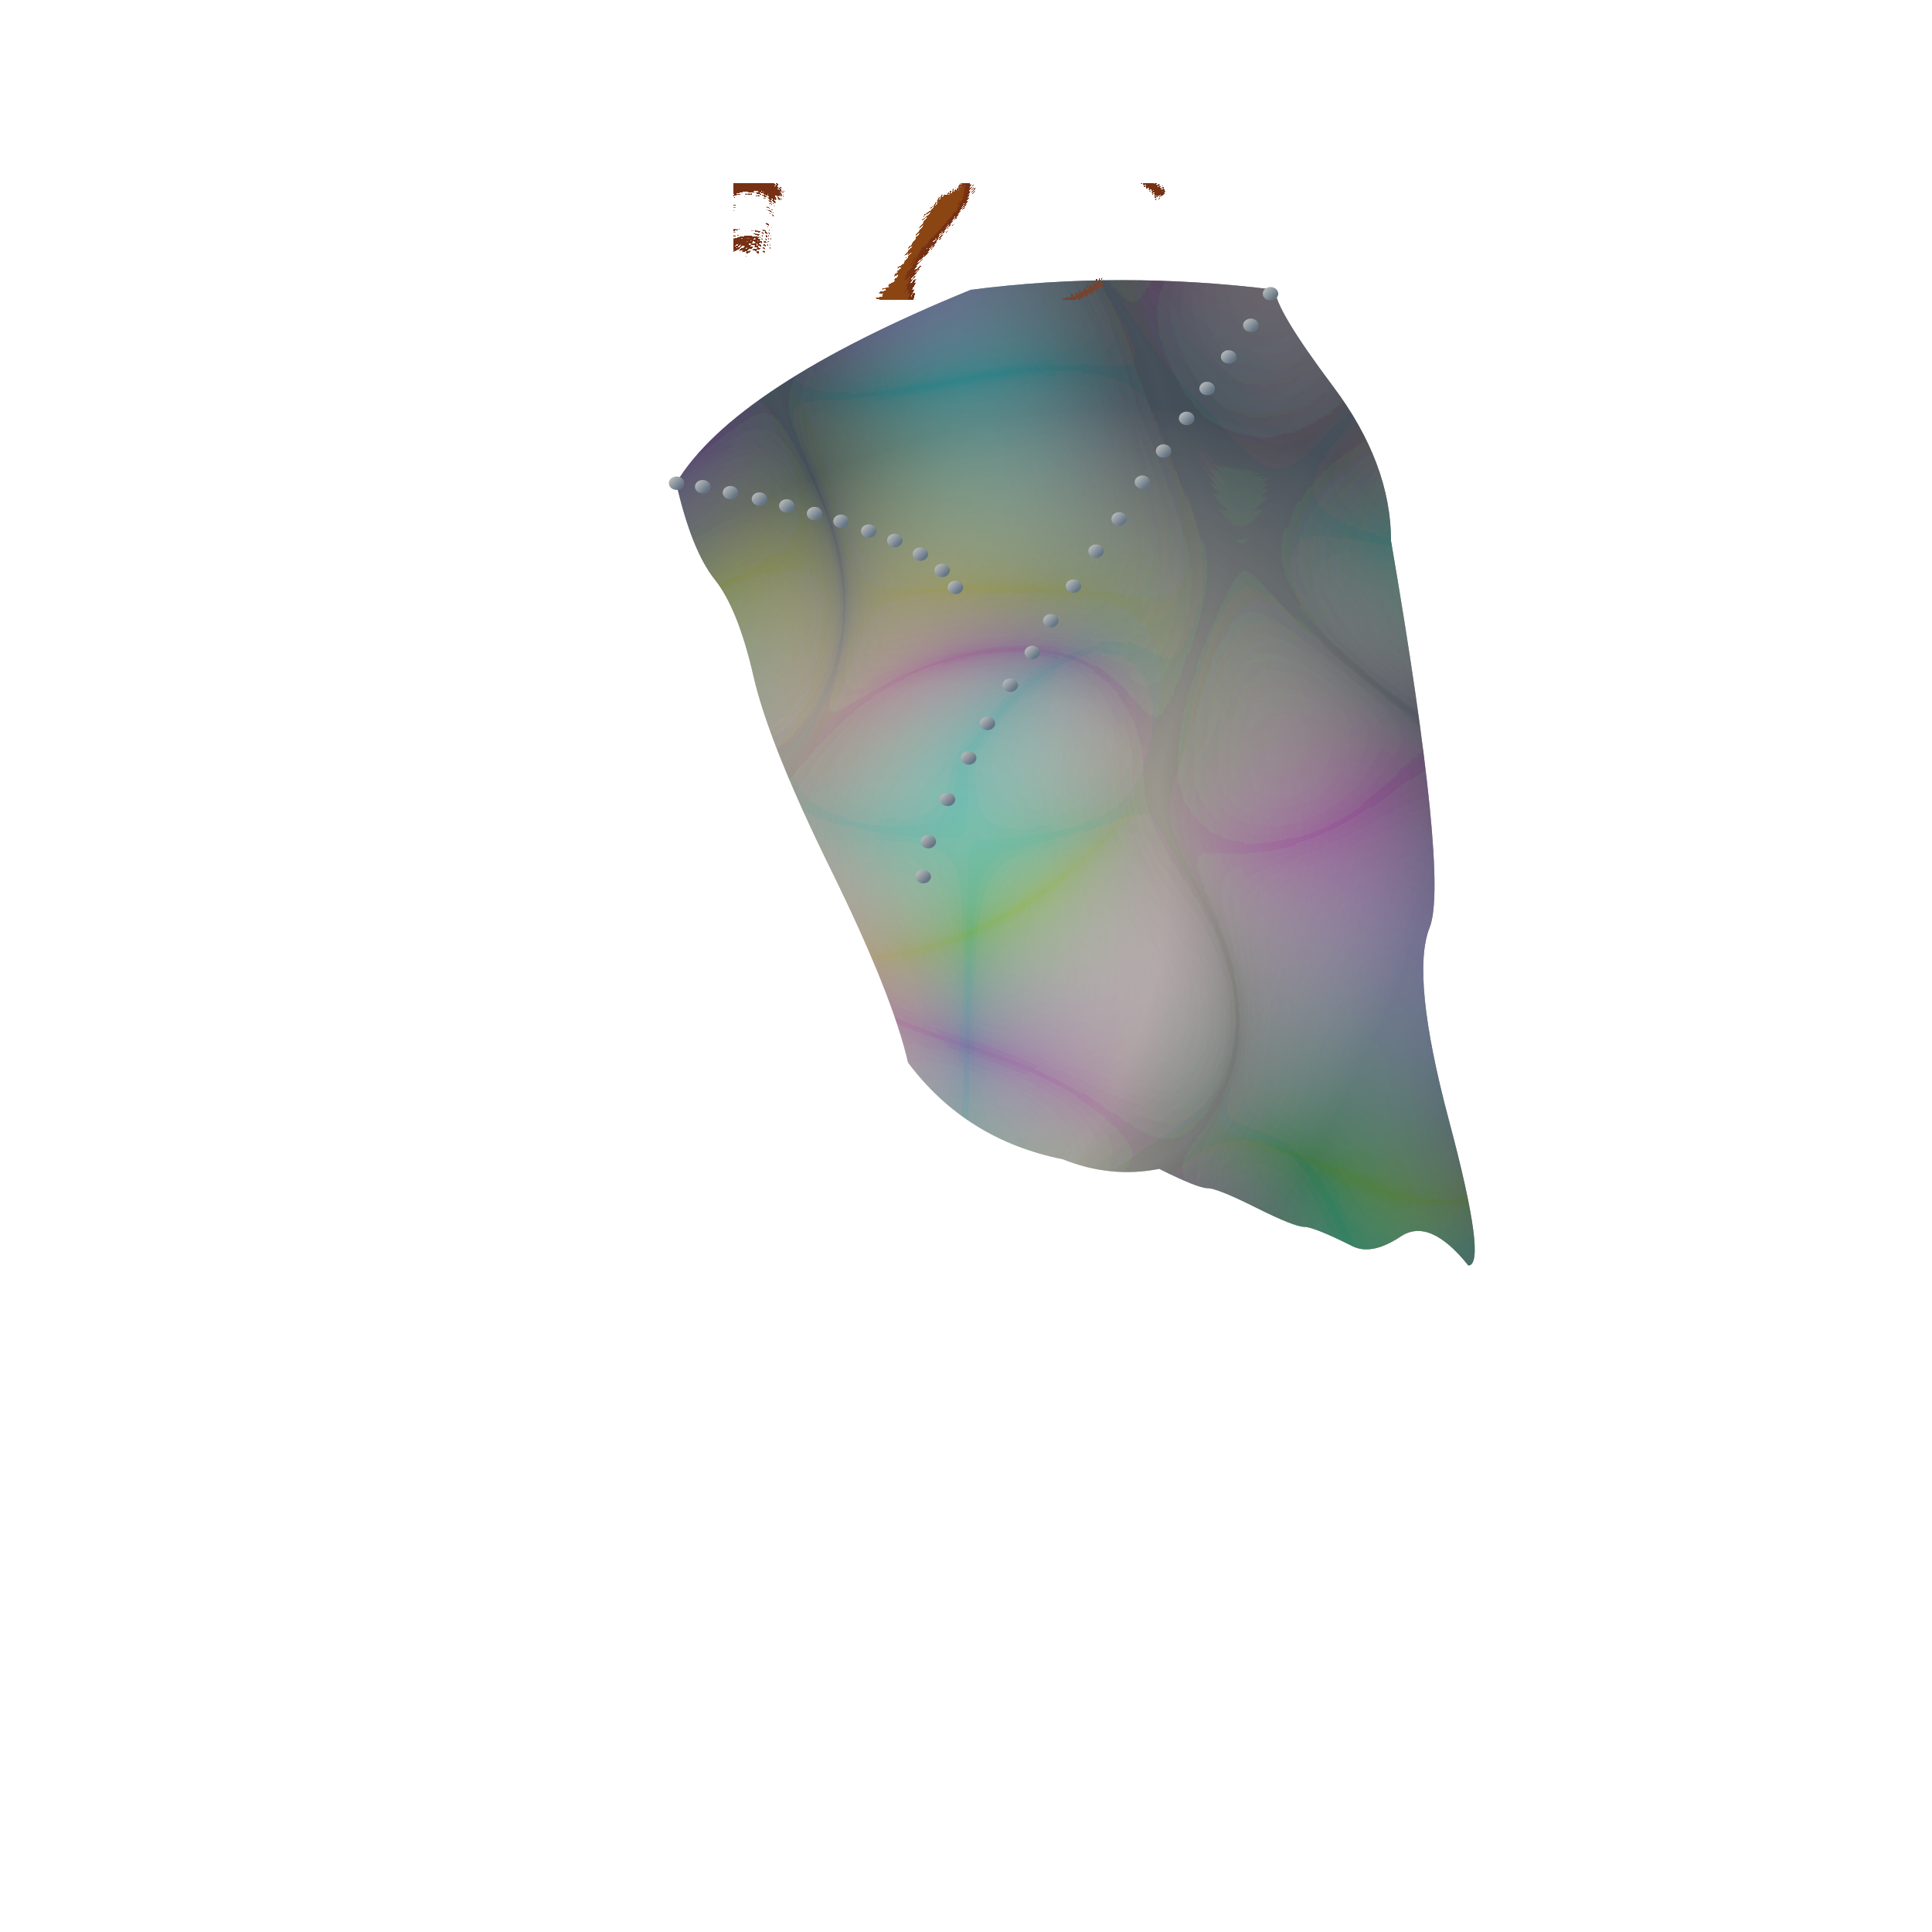
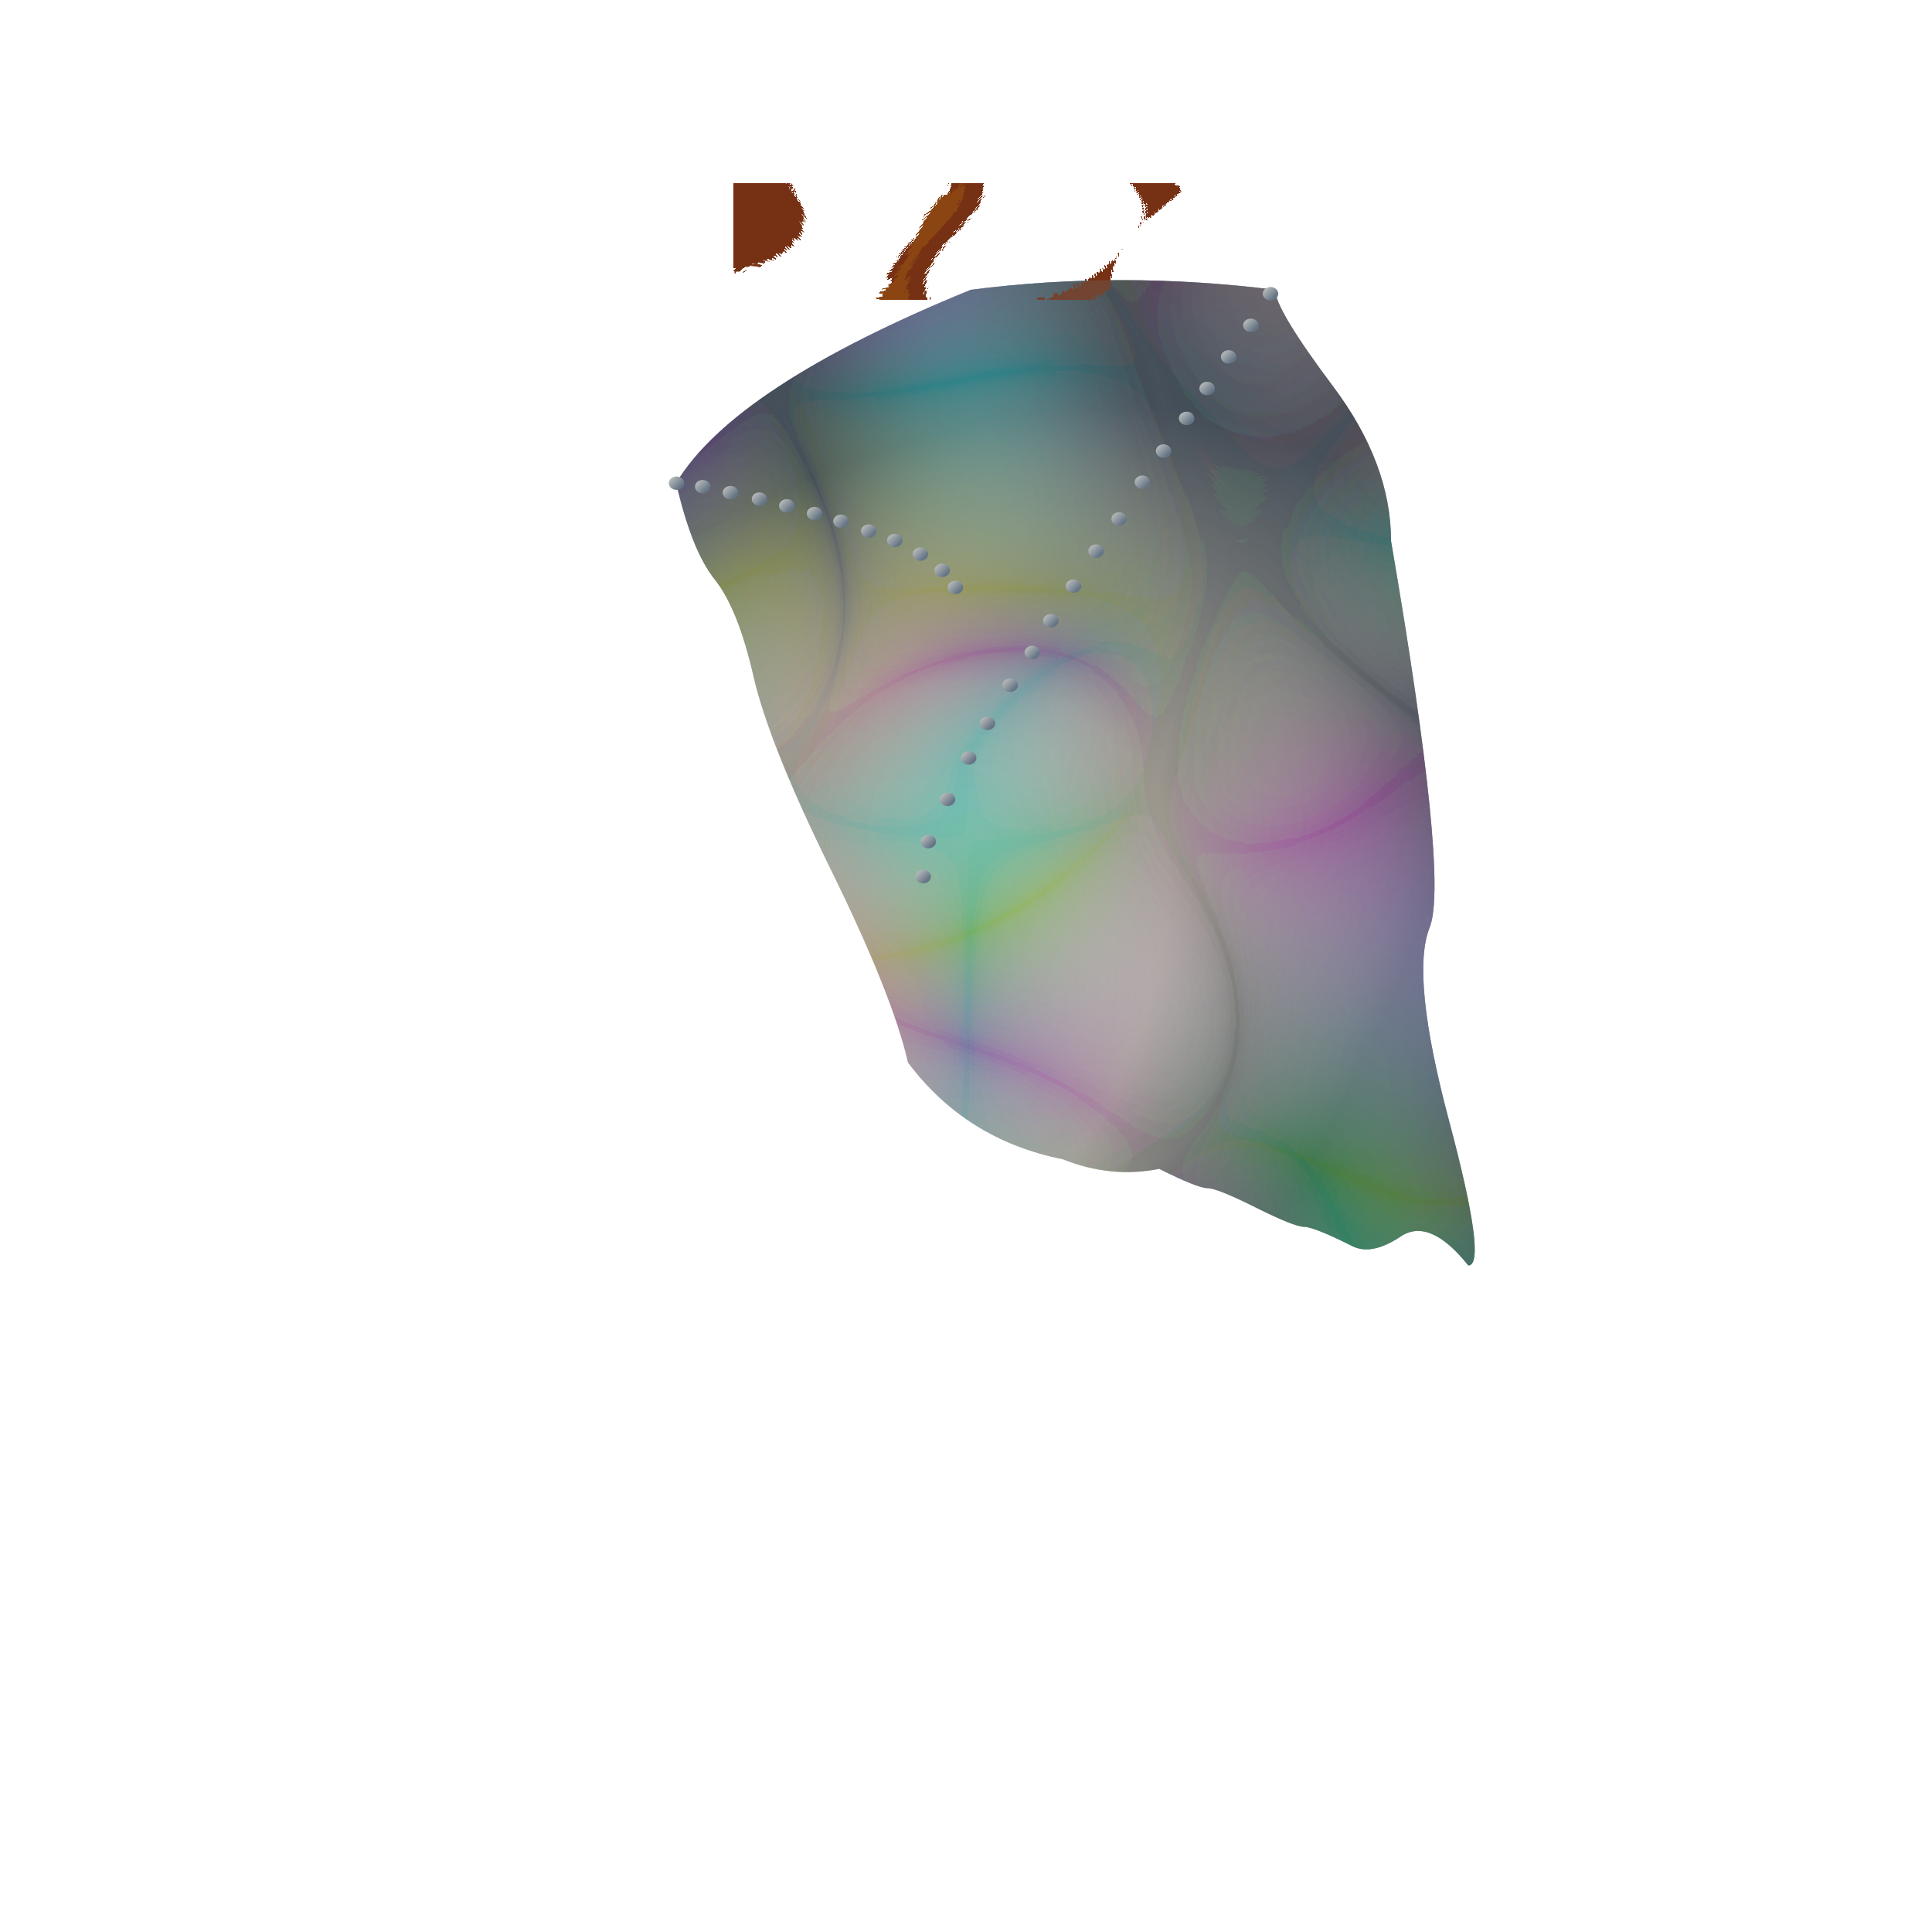
<svg viewBox="0 0 100 100">
  <defs>
    <radialGradient id="bodyGradient" fx="38" fy="64" r="28" spreadMethod="pad">
      <stop offset="0%" stop-color="floralwhite" stop-opacity="1" />
      <stop offset="0.626" stop-color="oldlace" stop-opacity="1" />
      <stop offset="100%" stop-color="slategray" stop-opacity="1" />
    </radialGradient>
    <linearGradient id="beadGradient">
      <stop stop-color="oldlace" offset="0" />
      <stop stop-color="#657585" offset="1" />
    </linearGradient>
    <radialGradient href="#bodyGradient" id="chrysalisGradient" cx="35.191" cy="56.143" fx="35.191" fy="56.143" r="20.917" gradientTransform="matrix(1.720478,-1.629125,0.8464316,0.8938955,-72.8754,67.01753)" gradientUnits="userSpaceOnUse" />
    <linearGradient href="#beadGradient" id="beadGradient32" x1="34.852" y1="24.84" x2="35.07" y2="25.055" gradientUnits="userSpaceOnUse" gradientTransform="matrix(4,0,0,4,-105.0526,-75.03037)" />
    <linearGradient href="#beadGradient" id="beadGradient23" x1="34.852" y1="24.84" x2="35.07" y2="25.055" gradientUnits="userSpaceOnUse" gradientTransform="matrix(4,0,0,4,-103.6984,-74.84981)" />
    <linearGradient href="#beadGradient" id="beadGradient2" x1="34.852" y1="24.84" x2="35.07" y2="25.055" gradientUnits="userSpaceOnUse" gradientTransform="matrix(4,0,0,4,-102.2621,-74.54045)" />
    <linearGradient href="#beadGradient" id="beadGradient24" x1="34.852" y1="24.84" x2="35.07" y2="25.055" gradientUnits="userSpaceOnUse" gradientTransform="matrix(4,0,0,4,-100.7595,-74.20899)" />
    <linearGradient href="#beadGradient" id="beadGradient25" x1="34.852" y1="24.84" x2="35.07" y2="25.055" gradientUnits="userSpaceOnUse" gradientTransform="matrix(4,0,0,4,-99.34526,-73.85544)" />
    <linearGradient href="#beadGradient" id="beadGradient3" x1="34.852" y1="24.84" x2="35.07" y2="25.055" gradientUnits="userSpaceOnUse" gradientTransform="matrix(4,0,0,4,-97.90895,-73.45769)" />
    <linearGradient href="#beadGradient" id="beadGradient4" x1="34.852" y1="24.84" x2="35.07" y2="25.055" gradientUnits="userSpaceOnUse" gradientTransform="matrix(4,0,0,4,-96.53893,-73.05994)" />
    <linearGradient href="#beadGradient" id="beadGradient26" x1="34.852" y1="24.84" x2="35.07" y2="25.055" gradientUnits="userSpaceOnUse" gradientTransform="matrix(4,0,0,4,-95.10262,-72.55171)" />
    <linearGradient href="#beadGradient" id="beadGradient27" x1="34.852" y1="24.84" x2="35.07" y2="25.055" gradientUnits="userSpaceOnUse" gradientTransform="matrix(4,0,0,4,-93.7547,-72.06558)" />
    <linearGradient href="#beadGradient" id="beadGradient28" x1="34.852" y1="24.84" x2="35.07" y2="25.055" gradientUnits="userSpaceOnUse" gradientTransform="matrix(4,0,0,4,-92.42887,-71.35847)" />
    <linearGradient href="#beadGradient" id="beadGradient5" x1="34.852" y1="24.84" x2="35.07" y2="25.055" gradientUnits="userSpaceOnUse" gradientTransform="matrix(4,0,0,4,-91.30192,-70.51878)" />
    <linearGradient href="#beadGradient" id="beadGradient19" x1="34.852" y1="24.84" x2="35.07" y2="25.055" gradientUnits="userSpaceOnUse" gradientTransform="matrix(4,0,0,4,-90.61691,-69.6349)" />
    <linearGradient href="#beadGradient" id="beadGradient29" x1="34.852" y1="24.84" x2="35.07" y2="25.055" gradientUnits="userSpaceOnUse" gradientTransform="matrix(4,0,0,4,-74.30926,-84.83769)" />
    <linearGradient href="#beadGradient" id="beadGradient20" x1="34.852" y1="24.84" x2="35.07" y2="25.055" gradientUnits="userSpaceOnUse" gradientTransform="matrix(4,0,0,4,-75.32573,-83.20251)" />
    <linearGradient href="#beadGradient" id="beadGradient6" x1="34.852" y1="24.84" x2="35.07" y2="25.055" gradientUnits="userSpaceOnUse" gradientTransform="matrix(4,0,0,4,-76.47477,-81.56732)" />
    <linearGradient href="#beadGradient" id="beadGradient7" x1="34.852" y1="24.84" x2="35.07" y2="25.055" gradientUnits="userSpaceOnUse" gradientTransform="matrix(4,0,0,4,-77.59068,-79.93214)" />
    <linearGradient href="#beadGradient" id="beadGradient8" x1="34.852" y1="24.84" x2="35.07" y2="25.055" gradientUnits="userSpaceOnUse" gradientTransform="matrix(4,0,0,4,-78.65134,-78.38534)" />
    <linearGradient href="#beadGradient" id="beadGradient10" x1="34.852" y1="24.84" x2="35.07" y2="25.055" gradientUnits="userSpaceOnUse" gradientTransform="matrix(4,0,0,4,-79.84458,-76.69492)" />
    <linearGradient href="#beadGradient" id="beadGradient11" x1="34.852" y1="24.84" x2="35.07" y2="25.055" gradientUnits="userSpaceOnUse" gradientTransform="matrix(4,0,0,4,-80.93839,-75.08183)" />
    <linearGradient href="#beadGradient" id="beadGradient21" x1="34.852" y1="24.84" x2="35.07" y2="25.055" gradientUnits="userSpaceOnUse" gradientTransform="matrix(4,0,0,4,-82.14268,-73.18148)" />
    <linearGradient href="#beadGradient" id="beadGradient30" x1="34.852" y1="24.84" x2="35.07" y2="25.055" gradientUnits="userSpaceOnUse" gradientTransform="matrix(4,0,0,4,-83.33592,-71.51315)" />
    <linearGradient href="#beadGradient" id="beadGradient12" x1="34.852" y1="24.84" x2="35.07" y2="25.055" gradientUnits="userSpaceOnUse" gradientTransform="matrix(4,0,0,4,-84.50706,-69.70119)" />
    <linearGradient href="#beadGradient" id="beadGradient13" x1="34.852" y1="24.84" x2="35.07" y2="25.055" gradientUnits="userSpaceOnUse" gradientTransform="matrix(4,0,0,4,-85.67821,-67.91132)" />
    <linearGradient href="#beadGradient" id="beadGradient22" x1="34.852" y1="24.84" x2="35.07" y2="25.055" gradientUnits="userSpaceOnUse" gradientTransform="matrix(4,0,0,4,-86.63943,-66.26509)" />
    <linearGradient href="#beadGradient" id="beadGradient14" x1="34.852" y1="24.84" x2="35.07" y2="25.055" gradientUnits="userSpaceOnUse" gradientTransform="matrix(4,0,0,4,-87.77743,-64.57466)" />
    <linearGradient href="#beadGradient" id="beadGradient15" x1="34.852" y1="24.84" x2="35.07" y2="25.055" gradientUnits="userSpaceOnUse" gradientTransform="matrix(4,0,0,4,-88.95963,-62.59698)" />
    <linearGradient href="#beadGradient" id="beadGradient16" x1="34.852" y1="24.84" x2="35.07" y2="25.055" gradientUnits="userSpaceOnUse" gradientTransform="matrix(4,0,0,4,-89.9319,-60.80711)" />
    <linearGradient href="#beadGradient" id="beadGradient31" x1="34.852" y1="24.84" x2="35.07" y2="25.055" gradientUnits="userSpaceOnUse" gradientTransform="matrix(4,0,0,4,-91.02571,-58.66369)" />
    <linearGradient href="#beadGradient" id="beadGradient17" x1="34.852" y1="24.84" x2="35.07" y2="25.055" gradientUnits="userSpaceOnUse" gradientTransform="matrix(4,0,0,4,-92.02008,-56.47608)" />
    <linearGradient href="#beadGradient" id="beadGradient18" x1="34.852" y1="24.84" x2="35.07" y2="25.055" gradientUnits="userSpaceOnUse" gradientTransform="matrix(4,0,0,4,-92.28524,-54.66412)" />
    <filter id="backgroundTurbulenceFilter">
      <feTurbulence baseFrequency="0.05" stitchTiles="stitch" seed="50" result="turbulenceColor" />
      <feBlend in="SourceGraphic" in2="turbulenceColor" mode="screen" />
    </filter>
    <clipPath id="outlineClipPath">
      <path d="M 50.25 15 Q 38 20 35 25 Q 35.8 28.5 37 30 T 39 35 T 43 45 T 47 55 Q 50 59 55 60 Q 57.5 61 60 60.5 Q 62 61.5 62.5 61.5 T 65 62.5 T 67.5 63.5 T 70 64.5 Q 71 65 72.5 64 Q 74 63 76 65.5 Q 77 65.5 75 58 T 74 48 T 72 28 Q 72 24 69 20 T 66 15 Q 58 14 50.25 15" />
    </clipPath>
    <filter id="branchStemFilter">
      <feTurbulence baseFrequency="0.1" type="fractalNoise" stitchTiles="stitch" seed="50" result="branchStemTurbulence" />
      <feDisplacementMap in="SourceGraphic" in2="branchStemTurbulence" scale="45" xChannelSelector="R" yChannelSelector="B" />
    </filter>
  </defs>
  <g id="background">
-     <path id="outlineBackground" stroke="none" strokeWidth="0.5" strokeLinecap="round" strokeLinejoin="round" fill-opacity="1" fill="url(#chrysalisGradient)" d="M 50.25 15 Q 38 20 35 25 Q 35.8 28.5 37 30 T 39 35 T 43 45 T 47 55 Q 50 59 55 60 Q 57.5 61 60 60.5 Q 62 61.5 62.5 61.5 T 65 62.5 T 67.5 63.5 T 70 64.5 Q 71 65 72.5 64 Q 74 63 76 65.5 Q 77 65.5 75 58 T 74 48 T 72 28 Q 72 24 69 20 T 66 15 Q 58 14 50.25 15" />
+     <path id="outlineBackground" stroke="none" stroke-width="0.5" stroke-linecap="round" stroke-linejoin="round" fill-opacity="1" fill="url(#chrysalisGradient)" d="M 50.25 15 Q 38 20 35 25 Q 35.8 28.5 37 30 T 39 35 T 43 45 T 47 55 Q 50 59 55 60 Q 57.5 61 60 60.5 Q 62 61.5 62.5 61.5 T 65 62.5 T 67.5 63.5 T 70 64.5 Q 71 65 72.5 64 Q 74 63 76 65.5 Q 77 65.5 75 58 T 74 48 T 72 28 Q 72 24 69 20 T 66 15 Q 58 14 50.25 15" />
    <rect x="0" y="0" width="100" height="100" stroke="none" clip-path="url(#outlineClipPath)" filter="url(#backgroundTurbulenceFilter)" fill-opacity="0.5" />
  </g>
  <g id="foreground">
    <g id="branchStem" filter="url(#branchStemFilter)">
-       <path id="branch" stroke="#763013" strokeWidth="3" strokeLinecap="square" fill="none" d="M 40 10 Q 46 11 60 10" />
-       <path id="stem" stroke="#8B4513" strokeLinecap="square" fill="black" d="M 50 11 Q 50.5 15 49.5 15 H 50.5 Q 49.9 15 51 11 Z" />
+       <path id="branch" stroke="#763013" stroke-width="3" stroke-linecap="square" fill="none" d="M 40 10 Q 46 11 60 10" />
+       <path id="stem" stroke="#8B4513" stroke-linecap="square" fill="black" d="M 50 11 Q 50.5 15 49.5 15 H 50.5 Q 49.9 15 51 11 Z" />
    </g>
-     <path id="outline" stroke="none" strokeWidth="0.5" strokeLinecap="round" strokeLinejoin="round" fill-opacity="0.25" fill="url(#chrysalisGradient)" d="M 50.25 15 Q 38 20 35 25 Q 35.8 28.5 37 30 T 39 35 T 43 45 T 47 55 Q 50 59 55 60 Q 57.5 61 60 60.5 Q 62 61.5 62.5 61.5 T 65 62.5 T 67.5 63.5 T 70 64.5 Q 71 65 72.5 64 Q 74 63 76 65.5 Q 77 65.5 75 58 T 74 48 T 72 28 Q 72 24 69 20 T 66 15 Q 58 14 50.25 15" />
+     <path id="outline" stroke="none" stroke-width="0.5" stroke-linecap="round" stroke-linejoin="round" fill-opacity="0.25" fill="url(#chrysalisGradient)" d="M 50.25 15 Q 38 20 35 25 Q 35.8 28.5 37 30 T 39 35 T 43 45 T 47 55 Q 50 59 55 60 Q 57.5 61 60 60.5 Q 62 61.5 62.5 61.5 T 65 62.5 T 67.5 63.5 T 70 64.5 Q 71 65 72.5 64 Q 74 63 76 65.5 Q 77 65.5 75 58 T 74 48 T 72 28 Q 72 24 69 20 T 66 15 Q 58 14 50.25 15" />
    <g id="beads">
-       <ellipse fill="url(#beadGradient32)" stroke="none" strokeWidth="4" cx="35.018" cy="25.01" rx="0.401" ry="0.347" />
-       <ellipse fill="url(#beadGradient23)" stroke="none" strokeWidth="4" cx="36.372" cy="25.191" rx="0.401" ry="0.347" />
-       <ellipse fill="url(#beadGradient2)" stroke="none" strokeWidth="4" cx="37.808" cy="25.5" rx="0.401" ry="0.347" />
-       <ellipse fill="url(#beadGradient24)" stroke="none" strokeWidth="4" cx="39.311" cy="25.831" rx="0.401" ry="0.347" />
-       <ellipse fill="url(#beadGradient25)" stroke="none" strokeWidth="4" cx="40.725" cy="26.185" rx="0.401" ry="0.347" />
-       <ellipse fill="url(#beadGradient3)" stroke="none" strokeWidth="4" cx="42.161" cy="26.583" rx="0.401" ry="0.347" />
-       <ellipse fill="url(#beadGradient4)" stroke="none" strokeWidth="4" cx="43.531" cy="26.981" rx="0.401" ry="0.347" />
-       <ellipse fill="url(#beadGradient26)" stroke="none" strokeWidth="4" cx="44.968" cy="27.489" rx="0.401" ry="0.347" />
-       <ellipse fill="url(#beadGradient27)" stroke="none" strokeWidth="4" cx="46.315" cy="27.975" rx="0.401" ry="0.347" />
-       <ellipse fill="url(#beadGradient28)" stroke="none" strokeWidth="4" cx="47.641" cy="28.682" rx="0.401" ry="0.347" />
-       <ellipse fill="url(#beadGradient5)" stroke="none" strokeWidth="4" cx="48.768" cy="29.522" rx="0.401" ry="0.347" />
-       <ellipse fill="url(#beadGradient19)" stroke="none" strokeWidth="4" cx="49.453" cy="30.406" rx="0.401" ry="0.347" />
-       <ellipse fill="url(#beadGradient29)" stroke="none" strokeWidth="4" cx="65.761" cy="15.203" rx="0.401" ry="0.347" />
-       <ellipse fill="url(#beadGradient20)" stroke="none" strokeWidth="4" cx="64.744" cy="16.838" rx="0.401" ry="0.347" />
-       <ellipse fill="url(#beadGradient6)" stroke="none" strokeWidth="4" cx="63.595" cy="18.473" rx="0.401" ry="0.347" />
-       <ellipse fill="url(#beadGradient7)" stroke="none" strokeWidth="4" cx="62.48" cy="20.108" rx="0.401" ry="0.347" />
-       <ellipse fill="url(#beadGradient8)" stroke="none" strokeWidth="4" cx="61.419" cy="21.655" rx="0.401" ry="0.347" />
-       <ellipse fill="url(#beadGradient10)" stroke="none" strokeWidth="4" cx="60.226" cy="23.346" rx="0.401" ry="0.347" />
-       <ellipse fill="url(#beadGradient11)" stroke="none" strokeWidth="4" cx="59.132" cy="24.959" rx="0.401" ry="0.347" />
-       <ellipse fill="url(#beadGradient21)" stroke="none" strokeWidth="4" cx="57.928" cy="26.859" rx="0.401" ry="0.347" />
-       <ellipse fill="url(#beadGradient30)" stroke="none" strokeWidth="4" cx="56.734" cy="28.527" rx="0.401" ry="0.347" />
-       <ellipse fill="url(#beadGradient12)" stroke="none" strokeWidth="4" cx="55.563" cy="30.339" rx="0.401" ry="0.347" />
-       <ellipse fill="url(#beadGradient13)" stroke="none" strokeWidth="4" cx="54.392" cy="32.129" rx="0.401" ry="0.347" />
-       <ellipse fill="url(#beadGradient22)" stroke="none" strokeWidth="4" cx="53.431" cy="33.775" rx="0.401" ry="0.347" />
-       <ellipse fill="url(#beadGradient14)" stroke="none" strokeWidth="4" cx="52.293" cy="35.466" rx="0.401" ry="0.347" />
-       <ellipse fill="url(#beadGradient15)" stroke="none" strokeWidth="4" cx="51.111" cy="37.444" rx="0.401" ry="0.347" />
-       <ellipse fill="url(#beadGradient16)" stroke="none" strokeWidth="4" cx="50.138" cy="39.233" rx="0.401" ry="0.347" />
-       <ellipse fill="url(#beadGradient31)" stroke="none" strokeWidth="4" cx="49.044" cy="41.377" rx="0.401" ry="0.347" />
-       <ellipse fill="url(#beadGradient17)" stroke="none" strokeWidth="4" cx="48.05" cy="43.564" rx="0.401" ry="0.347" />
-       <ellipse fill="url(#beadGradient18)" stroke="none" strokeWidth="4" cx="47.785" cy="45.376" rx="0.401" ry="0.347" />
+       <ellipse fill="url(#beadGradient32)" stroke="none" stroke-width="4" cx="35.018" cy="25.01" rx="0.401" ry="0.347" />
+       <ellipse fill="url(#beadGradient23)" stroke="none" stroke-width="4" cx="36.372" cy="25.191" rx="0.401" ry="0.347" />
+       <ellipse fill="url(#beadGradient2)" stroke="none" stroke-width="4" cx="37.808" cy="25.5" rx="0.401" ry="0.347" />
+       <ellipse fill="url(#beadGradient24)" stroke="none" stroke-width="4" cx="39.311" cy="25.831" rx="0.401" ry="0.347" />
+       <ellipse fill="url(#beadGradient25)" stroke="none" stroke-width="4" cx="40.725" cy="26.185" rx="0.401" ry="0.347" />
+       <ellipse fill="url(#beadGradient3)" stroke="none" stroke-width="4" cx="42.161" cy="26.583" rx="0.401" ry="0.347" />
+       <ellipse fill="url(#beadGradient4)" stroke="none" stroke-width="4" cx="43.531" cy="26.981" rx="0.401" ry="0.347" />
+       <ellipse fill="url(#beadGradient26)" stroke="none" stroke-width="4" cx="44.968" cy="27.489" rx="0.401" ry="0.347" />
+       <ellipse fill="url(#beadGradient27)" stroke="none" stroke-width="4" cx="46.315" cy="27.975" rx="0.401" ry="0.347" />
+       <ellipse fill="url(#beadGradient28)" stroke="none" stroke-width="4" cx="47.641" cy="28.682" rx="0.401" ry="0.347" />
+       <ellipse fill="url(#beadGradient5)" stroke="none" stroke-width="4" cx="48.768" cy="29.522" rx="0.401" ry="0.347" />
+       <ellipse fill="url(#beadGradient19)" stroke="none" stroke-width="4" cx="49.453" cy="30.406" rx="0.401" ry="0.347" />
+       <ellipse fill="url(#beadGradient29)" stroke="none" stroke-width="4" cx="65.761" cy="15.203" rx="0.401" ry="0.347" />
+       <ellipse fill="url(#beadGradient20)" stroke="none" stroke-width="4" cx="64.744" cy="16.838" rx="0.401" ry="0.347" />
+       <ellipse fill="url(#beadGradient6)" stroke="none" stroke-width="4" cx="63.595" cy="18.473" rx="0.401" ry="0.347" />
+       <ellipse fill="url(#beadGradient7)" stroke="none" stroke-width="4" cx="62.48" cy="20.108" rx="0.401" ry="0.347" />
+       <ellipse fill="url(#beadGradient8)" stroke="none" stroke-width="4" cx="61.419" cy="21.655" rx="0.401" ry="0.347" />
+       <ellipse fill="url(#beadGradient10)" stroke="none" stroke-width="4" cx="60.226" cy="23.346" rx="0.401" ry="0.347" />
+       <ellipse fill="url(#beadGradient11)" stroke="none" stroke-width="4" cx="59.132" cy="24.959" rx="0.401" ry="0.347" />
+       <ellipse fill="url(#beadGradient21)" stroke="none" stroke-width="4" cx="57.928" cy="26.859" rx="0.401" ry="0.347" />
+       <ellipse fill="url(#beadGradient30)" stroke="none" stroke-width="4" cx="56.734" cy="28.527" rx="0.401" ry="0.347" />
+       <ellipse fill="url(#beadGradient12)" stroke="none" stroke-width="4" cx="55.563" cy="30.339" rx="0.401" ry="0.347" />
+       <ellipse fill="url(#beadGradient13)" stroke="none" stroke-width="4" cx="54.392" cy="32.129" rx="0.401" ry="0.347" />
+       <ellipse fill="url(#beadGradient22)" stroke="none" stroke-width="4" cx="53.431" cy="33.775" rx="0.401" ry="0.347" />
+       <ellipse fill="url(#beadGradient14)" stroke="none" stroke-width="4" cx="52.293" cy="35.466" rx="0.401" ry="0.347" />
+       <ellipse fill="url(#beadGradient15)" stroke="none" stroke-width="4" cx="51.111" cy="37.444" rx="0.401" ry="0.347" />
+       <ellipse fill="url(#beadGradient16)" stroke="none" stroke-width="4" cx="50.138" cy="39.233" rx="0.401" ry="0.347" />
+       <ellipse fill="url(#beadGradient31)" stroke="none" stroke-width="4" cx="49.044" cy="41.377" rx="0.401" ry="0.347" />
+       <ellipse fill="url(#beadGradient17)" stroke="none" stroke-width="4" cx="48.05" cy="43.564" rx="0.401" ry="0.347" />
+       <ellipse fill="url(#beadGradient18)" stroke="none" stroke-width="4" cx="47.785" cy="45.376" rx="0.401" ry="0.347" />
    </g>
  </g>
</svg>
